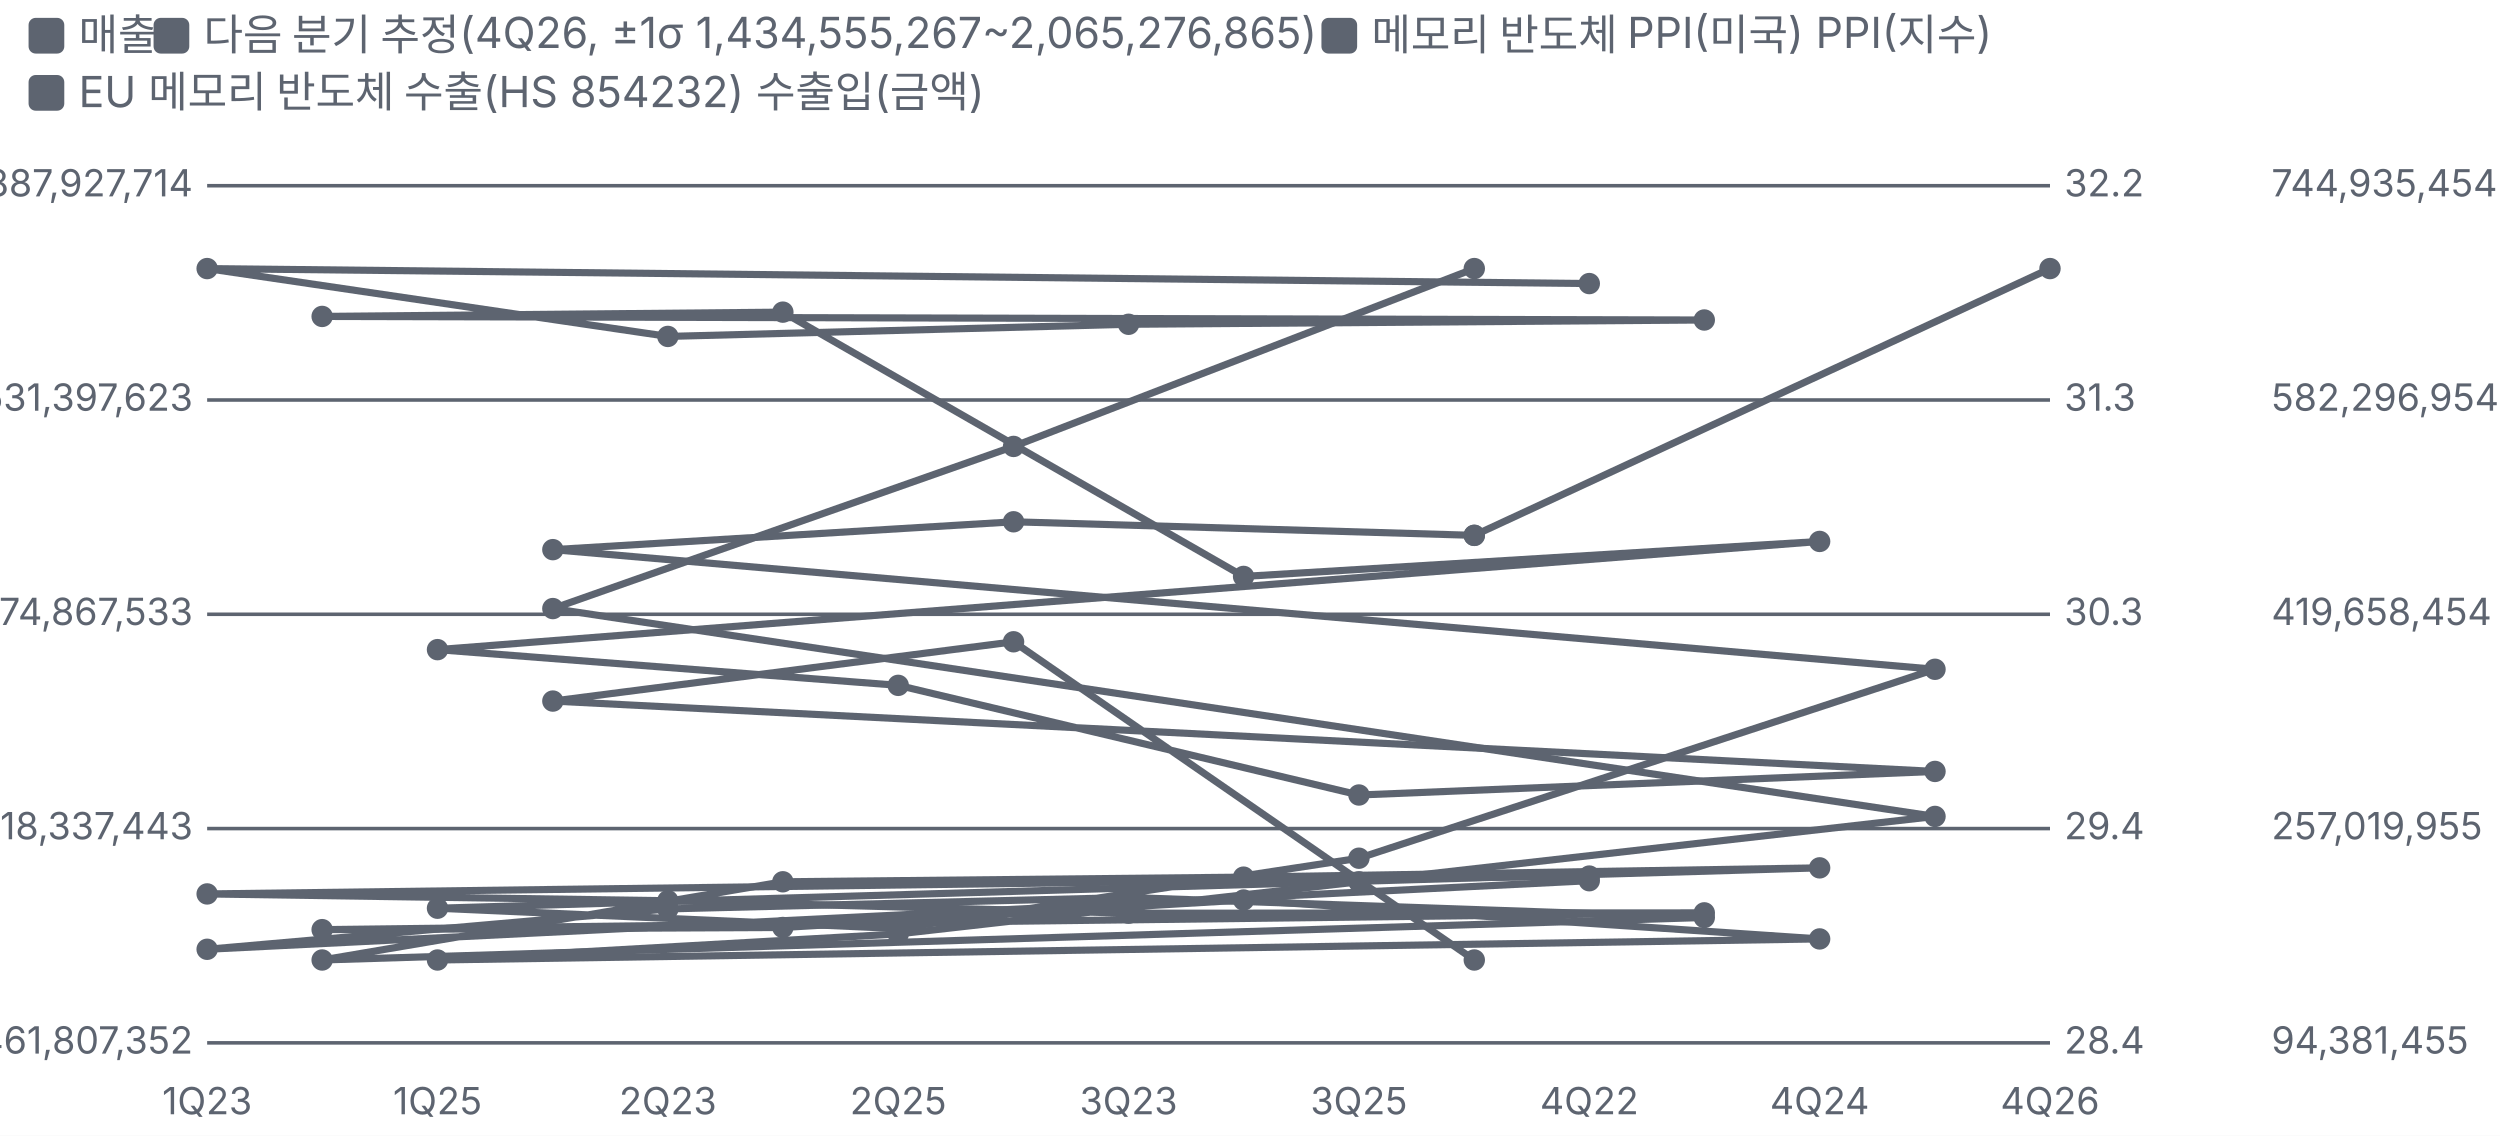
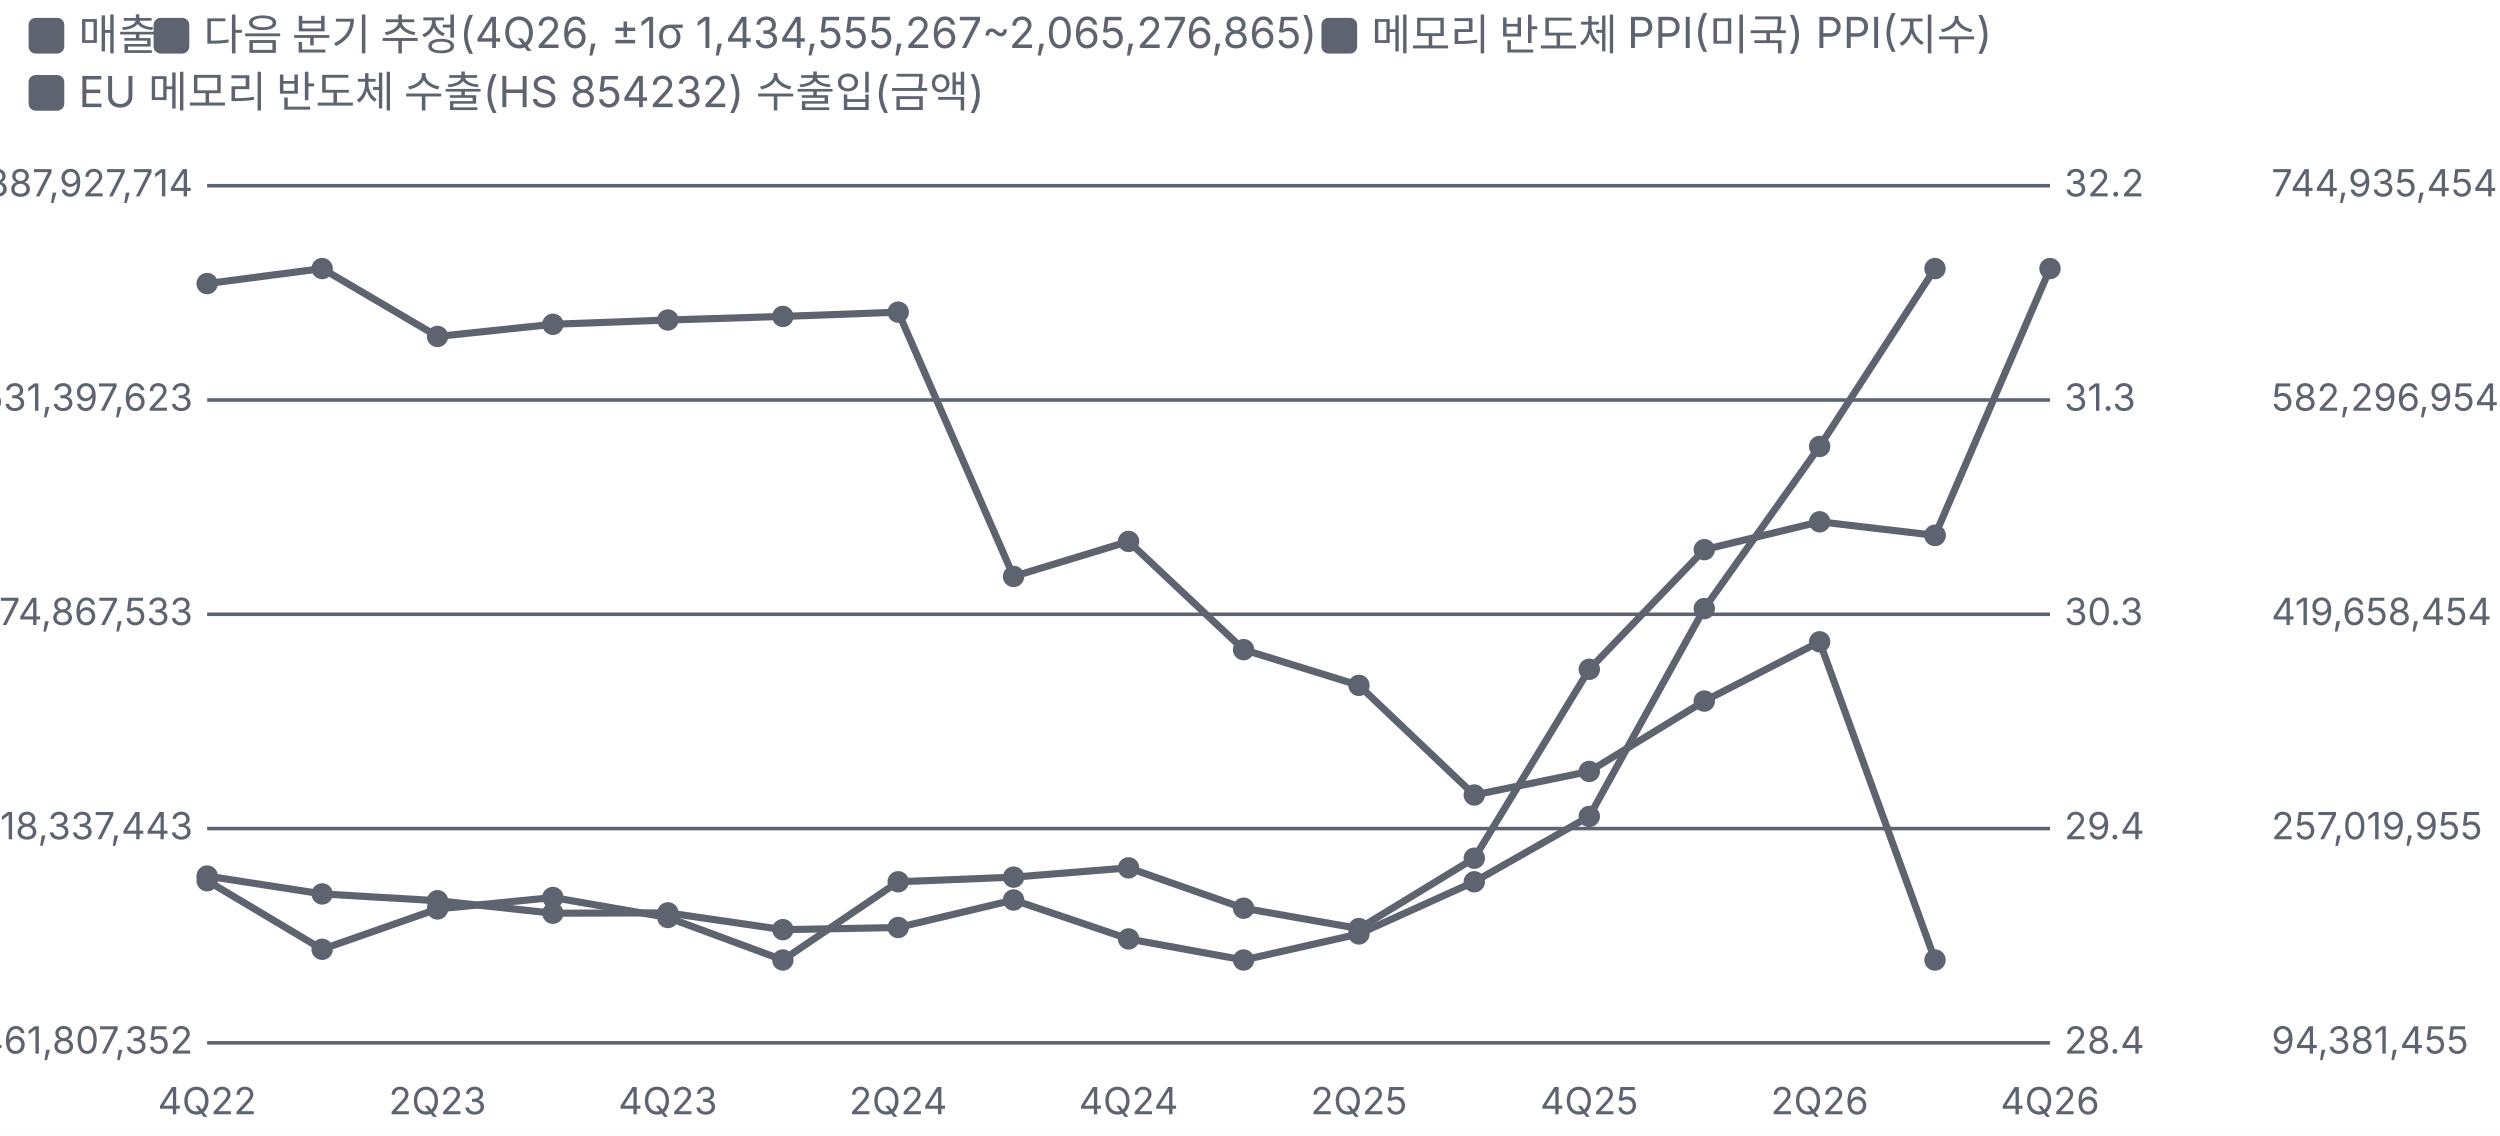
<svg xmlns="http://www.w3.org/2000/svg" viewBox="0 0 700 318" width="700" height="318">
  <style>text{fill:#5d6470;font-size:10.5px;font-family:-apple-system,'Apple SD Gothic Neo','Malgun Gothic',sans-serif}</style>
  <rect width="100%" height="100%" fill="#ffffff" />
  <rect x="8" y="5" width="10" height="10" rx="2" fill="#5d6470" />
  <text x="22" y="14" style="font-size:12px">매출</text>
  <rect x="43" y="5" width="10" height="10" rx="2" fill="#5d6470" />
  <text x="57" y="14" style="font-size:12px">다음 분기 추정(4Q26, ±1σ 1,434,555,267~2,065,276,865)</text>
  <rect x="370" y="5" width="10" height="10" rx="2" fill="#5d6470" />
  <text x="384" y="14" style="font-size:12px">메모리 반도체 PPI(미국) PPI(지수)</text>
  <rect x="8" y="21" width="10" height="10" rx="2" fill="#5d6470" />
  <text x="22" y="30" style="font-size:12px">EU 메모리 반도체 수출(HS 854232) 수출입(금액)</text>
  <g transform="translate(0,38)">
    <line x1="58" x2="574" y1="14.0" y2="14.0" stroke="#5d6470" />
    <line x1="58" x2="574" y1="74.0" y2="74.0" stroke="#5d6470" />
    <line x1="58" x2="574" y1="134.0" y2="134.0" stroke="#5d6470" />
    <line x1="58" x2="574" y1="194.0" y2="194.0" stroke="#5d6470" />
    <line x1="58" x2="574" y1="254.0" y2="254.0" stroke="#5d6470" />
    <text x="54.0" y="17.0" text-anchor="end" style="fill:#5d6470">1,887,927,714</text>
    <text x="54.0" y="77.0" text-anchor="end" style="fill:#5d6470">1,531,397,623</text>
    <text x="54.0" y="137.0" text-anchor="end" style="fill:#5d6470">1,174,867,533</text>
    <text x="54.0" y="197.0" text-anchor="end" style="fill:#5d6470">818,337,443</text>
    <text x="54.0" y="257.0" text-anchor="end" style="fill:#5d6470">461,807,352</text>
    <text x="578.0" y="17.0" text-anchor="start" style="fill:#5d6470">32.2</text>
    <text x="578.0" y="77.0" text-anchor="start" style="fill:#5d6470">31.3</text>
    <text x="578.0" y="137.0" text-anchor="start" style="fill:#5d6470">30.3</text>
    <text x="578.0" y="197.0" text-anchor="start" style="fill:#5d6470">29.4</text>
    <text x="578.0" y="257.0" text-anchor="start" style="fill:#5d6470">28.4</text>
    <text x="636.0" y="17.0" text-anchor="start" style="fill:#5d6470">744,935,454</text>
    <text x="636.0" y="77.0" text-anchor="start" style="fill:#5d6470">582,296,954</text>
    <text x="636.0" y="137.0" text-anchor="start" style="fill:#5d6470">419,658,454</text>
    <text x="636.0" y="197.0" text-anchor="start" style="fill:#5d6470">257,019,955</text>
    <text x="636.0" y="257.0" text-anchor="start" style="fill:#5d6470">94,381,455</text>
-     <text x="58.0" y="274" text-anchor="middle">1Q23</text>
-     <text x="122.5" y="274" text-anchor="middle">1Q25</text>
-     <text x="187.0" y="274" text-anchor="middle">2Q23</text>
-     <text x="251.5" y="274" text-anchor="middle">2Q25</text>
-     <text x="316.0" y="274" text-anchor="middle">3Q23</text>
-     <text x="380.5" y="274" text-anchor="middle">3Q25</text>
-     <text x="445.0" y="274" text-anchor="middle">4Q22</text>
-     <text x="509.5" y="274" text-anchor="middle">4Q24</text>
+     <text x="58.0" y="274" text-anchor="middle">4Q22</text>
+     <text x="122.5" y="274" text-anchor="middle">2Q23</text>
+     <text x="187.0" y="274" text-anchor="middle">4Q23</text>
+     <text x="251.5" y="274" text-anchor="middle">2Q24</text>
+     <text x="316.0" y="274" text-anchor="middle">4Q24</text>
+     <text x="380.5" y="274" text-anchor="middle">2Q25</text>
+     <text x="445.0" y="274" text-anchor="middle">4Q25</text>
+     <text x="509.5" y="274" text-anchor="middle">2Q26</text>
    <text x="574.0" y="274" text-anchor="middle">4Q26</text>
-     <polyline fill="none" stroke="#5d6470" stroke-width="2" points="445.0,208.6 58.0,227.8 187.0,216.5 316.0,213.3 477.2,218.9 90.2,230.8 219.2,208.9 348.2,207.6 509.5,205.0 122.5,216.3 251.5,222.0 380.5,202.3 541.8,149.4 154.8,115.9 283.8,108.1 412.8,111.9" />
-     <circle cx="445.0" cy="208.6" r="3" fill="#5d6470" />
-     <circle cx="58.0" cy="227.8" r="3" fill="#5d6470" />
-     <circle cx="187.0" cy="216.5" r="3" fill="#5d6470" />
-     <circle cx="316.0" cy="213.3" r="3" fill="#5d6470" />
-     <circle cx="477.2" cy="218.9" r="3" fill="#5d6470" />
-     <circle cx="90.2" cy="230.8" r="3" fill="#5d6470" />
-     <circle cx="219.2" cy="208.9" r="3" fill="#5d6470" />
-     <circle cx="348.2" cy="207.6" r="3" fill="#5d6470" />
-     <circle cx="509.5" cy="205.0" r="3" fill="#5d6470" />
-     <circle cx="122.5" cy="216.3" r="3" fill="#5d6470" />
-     <circle cx="251.5" cy="222.0" r="3" fill="#5d6470" />
-     <circle cx="380.5" cy="202.3" r="3" fill="#5d6470" />
-     <circle cx="541.8" cy="149.4" r="3" fill="#5d6470" />
-     <circle cx="154.8" cy="115.9" r="3" fill="#5d6470" />
-     <circle cx="283.8" cy="108.1" r="3" fill="#5d6470" />
-     <circle cx="412.8" cy="111.9" r="3" fill="#5d6470" />
-     <polyline fill="none" stroke="#5d6470" stroke-width="2" points="412.8,111.9 574.0,37.2" />
-     <circle cx="412.8" cy="111.9" r="3" fill="#5d6470" />
+     <polyline fill="none" stroke="#5d6470" stroke-width="2" points="58.0,208.6 90.2,227.8 122.5,216.5 154.8,213.3 187.0,218.9 219.2,230.8 251.5,208.9 283.8,207.6 316.0,205.0 348.2,216.3 380.5,222.0 412.8,202.3 445.0,149.4 477.2,115.9 509.5,108.1 541.8,111.9" />
+     <circle cx="58.0" cy="208.6" r="3" fill="#5d6470" />
+     <circle cx="90.2" cy="227.8" r="3" fill="#5d6470" />
+     <circle cx="122.5" cy="216.5" r="3" fill="#5d6470" />
+     <circle cx="154.8" cy="213.3" r="3" fill="#5d6470" />
+     <circle cx="187.0" cy="218.9" r="3" fill="#5d6470" />
+     <circle cx="219.2" cy="230.8" r="3" fill="#5d6470" />
+     <circle cx="251.5" cy="208.9" r="3" fill="#5d6470" />
+     <circle cx="283.8" cy="207.6" r="3" fill="#5d6470" />
+     <circle cx="316.0" cy="205.0" r="3" fill="#5d6470" />
+     <circle cx="348.2" cy="216.3" r="3" fill="#5d6470" />
+     <circle cx="380.5" cy="222.0" r="3" fill="#5d6470" />
+     <circle cx="412.8" cy="202.3" r="3" fill="#5d6470" />
+     <circle cx="445.0" cy="149.4" r="3" fill="#5d6470" />
+     <circle cx="477.2" cy="115.9" r="3" fill="#5d6470" />
+     <circle cx="509.5" cy="108.1" r="3" fill="#5d6470" />
+     <circle cx="541.8" cy="111.9" r="3" fill="#5d6470" />
+     <polyline fill="none" stroke="#5d6470" stroke-width="2" points="541.8,111.9 574.0,37.2" />
+     <circle cx="541.8" cy="111.9" r="3" fill="#5d6470" />
    <circle cx="574.0" cy="37.2" r="3" fill="#5d6470" />
-     <polyline fill="none" stroke="#5d6470" stroke-width="2" points="445.0,41.4 58.0,37.2 187.0,56.2 316.0,52.8 477.2,51.6 90.2,50.6 219.2,49.4 348.2,123.4 509.5,113.6 122.5,143.9 251.5,153.9 380.5,184.6 541.8,178.0 154.8,158.3 283.8,141.7 412.8,230.8" />
-     <circle cx="445.0" cy="41.4" r="3" fill="#5d6470" />
-     <circle cx="58.0" cy="37.2" r="3" fill="#5d6470" />
-     <circle cx="187.0" cy="56.2" r="3" fill="#5d6470" />
-     <circle cx="316.0" cy="52.8" r="3" fill="#5d6470" />
-     <circle cx="477.2" cy="51.6" r="3" fill="#5d6470" />
-     <circle cx="90.2" cy="50.6" r="3" fill="#5d6470" />
-     <circle cx="219.2" cy="49.4" r="3" fill="#5d6470" />
-     <circle cx="348.2" cy="123.4" r="3" fill="#5d6470" />
-     <circle cx="509.5" cy="113.6" r="3" fill="#5d6470" />
-     <circle cx="122.5" cy="143.9" r="3" fill="#5d6470" />
-     <circle cx="251.5" cy="153.9" r="3" fill="#5d6470" />
-     <circle cx="380.5" cy="184.6" r="3" fill="#5d6470" />
-     <circle cx="541.8" cy="178.0" r="3" fill="#5d6470" />
-     <circle cx="154.8" cy="158.3" r="3" fill="#5d6470" />
-     <circle cx="283.8" cy="141.7" r="3" fill="#5d6470" />
-     <circle cx="412.8" cy="230.8" r="3" fill="#5d6470" />
-     <polyline fill="none" stroke="#5d6470" stroke-width="2" points="445.0,207.3 58.0,212.3 187.0,214.2 316.0,217.7 477.2,217.6 90.2,222.3 219.2,221.7 348.2,214.0 509.5,224.9 122.5,230.8 251.5,223.5 380.5,208.9 541.8,190.6 154.8,132.4 283.8,87.0 412.8,37.2" />
-     <circle cx="445.0" cy="207.3" r="3" fill="#5d6470" />
-     <circle cx="58.0" cy="212.3" r="3" fill="#5d6470" />
-     <circle cx="187.0" cy="214.2" r="3" fill="#5d6470" />
-     <circle cx="316.0" cy="217.7" r="3" fill="#5d6470" />
-     <circle cx="477.2" cy="217.6" r="3" fill="#5d6470" />
-     <circle cx="90.2" cy="222.3" r="3" fill="#5d6470" />
-     <circle cx="219.2" cy="221.7" r="3" fill="#5d6470" />
-     <circle cx="348.2" cy="214.0" r="3" fill="#5d6470" />
-     <circle cx="509.5" cy="224.9" r="3" fill="#5d6470" />
-     <circle cx="122.5" cy="230.8" r="3" fill="#5d6470" />
-     <circle cx="251.5" cy="223.5" r="3" fill="#5d6470" />
-     <circle cx="380.5" cy="208.9" r="3" fill="#5d6470" />
-     <circle cx="541.8" cy="190.6" r="3" fill="#5d6470" />
-     <circle cx="154.8" cy="132.4" r="3" fill="#5d6470" />
-     <circle cx="283.8" cy="87.0" r="3" fill="#5d6470" />
-     <circle cx="412.8" cy="37.2" r="3" fill="#5d6470" />
+     <polyline fill="none" stroke="#5d6470" stroke-width="2" points="58.0,41.4 90.2,37.2 122.5,56.2 154.8,52.8 187.0,51.6 219.2,50.6 251.5,49.4 283.8,123.4 316.0,113.6 348.2,143.9 380.5,153.9 412.8,184.6 445.0,178.0 477.2,158.3 509.5,141.7 541.8,230.8" />
+     <circle cx="58.0" cy="41.4" r="3" fill="#5d6470" />
+     <circle cx="90.2" cy="37.2" r="3" fill="#5d6470" />
+     <circle cx="122.5" cy="56.2" r="3" fill="#5d6470" />
+     <circle cx="154.8" cy="52.8" r="3" fill="#5d6470" />
+     <circle cx="187.0" cy="51.6" r="3" fill="#5d6470" />
+     <circle cx="219.2" cy="50.6" r="3" fill="#5d6470" />
+     <circle cx="251.5" cy="49.4" r="3" fill="#5d6470" />
+     <circle cx="283.8" cy="123.4" r="3" fill="#5d6470" />
+     <circle cx="316.0" cy="113.6" r="3" fill="#5d6470" />
+     <circle cx="348.2" cy="143.9" r="3" fill="#5d6470" />
+     <circle cx="380.5" cy="153.9" r="3" fill="#5d6470" />
+     <circle cx="412.8" cy="184.6" r="3" fill="#5d6470" />
+     <circle cx="445.0" cy="178.0" r="3" fill="#5d6470" />
+     <circle cx="477.2" cy="158.3" r="3" fill="#5d6470" />
+     <circle cx="509.5" cy="141.7" r="3" fill="#5d6470" />
+     <circle cx="541.8" cy="230.8" r="3" fill="#5d6470" />
+     <polyline fill="none" stroke="#5d6470" stroke-width="2" points="58.0,207.3 90.2,212.3 122.5,214.2 154.8,217.7 187.0,217.6 219.2,222.3 251.5,221.7 283.8,214.0 316.0,224.9 348.2,230.8 380.5,223.5 412.8,208.9 445.0,190.6 477.2,132.4 509.5,87.0 541.8,37.2" />
+     <circle cx="58.0" cy="207.3" r="3" fill="#5d6470" />
+     <circle cx="90.2" cy="212.3" r="3" fill="#5d6470" />
+     <circle cx="122.5" cy="214.2" r="3" fill="#5d6470" />
+     <circle cx="154.8" cy="217.7" r="3" fill="#5d6470" />
+     <circle cx="187.0" cy="217.6" r="3" fill="#5d6470" />
+     <circle cx="219.2" cy="222.3" r="3" fill="#5d6470" />
+     <circle cx="251.5" cy="221.7" r="3" fill="#5d6470" />
+     <circle cx="283.8" cy="214.0" r="3" fill="#5d6470" />
+     <circle cx="316.0" cy="224.9" r="3" fill="#5d6470" />
+     <circle cx="348.2" cy="230.8" r="3" fill="#5d6470" />
+     <circle cx="380.5" cy="223.5" r="3" fill="#5d6470" />
+     <circle cx="412.8" cy="208.9" r="3" fill="#5d6470" />
+     <circle cx="445.0" cy="190.6" r="3" fill="#5d6470" />
+     <circle cx="477.2" cy="132.4" r="3" fill="#5d6470" />
+     <circle cx="509.5" cy="87.0" r="3" fill="#5d6470" />
+     <circle cx="541.8" cy="37.2" r="3" fill="#5d6470" />
  </g>
</svg>
